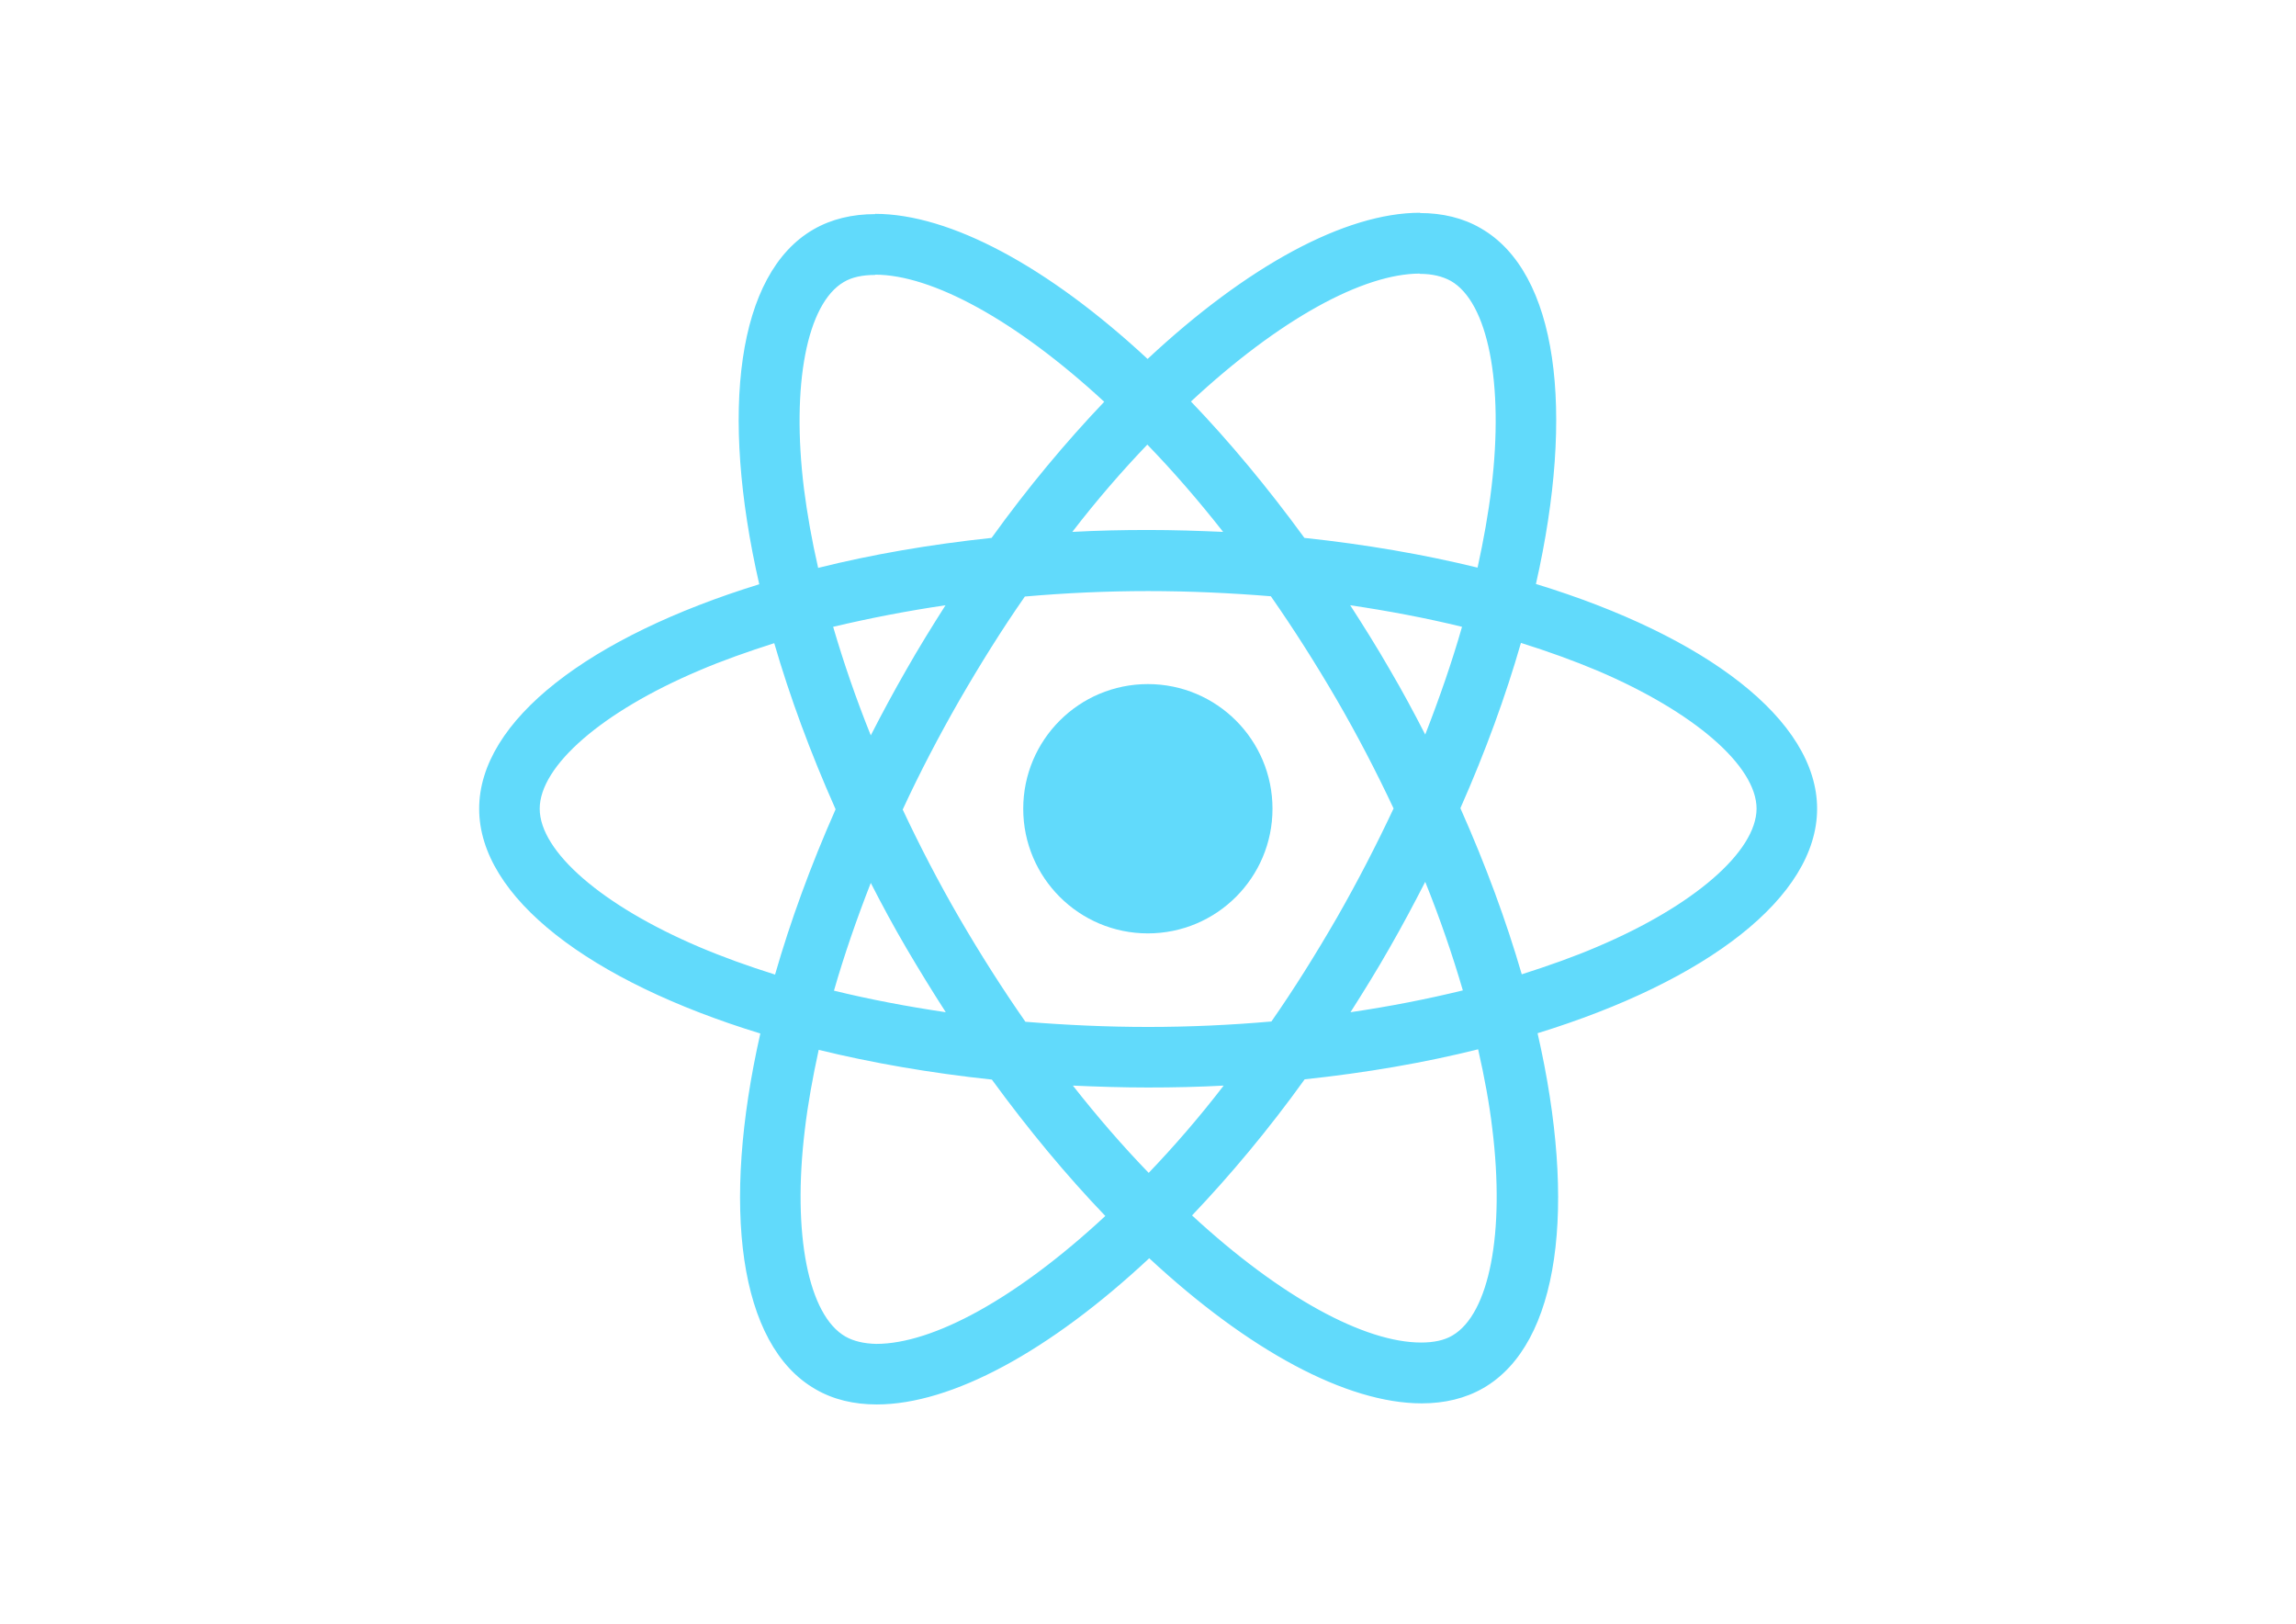
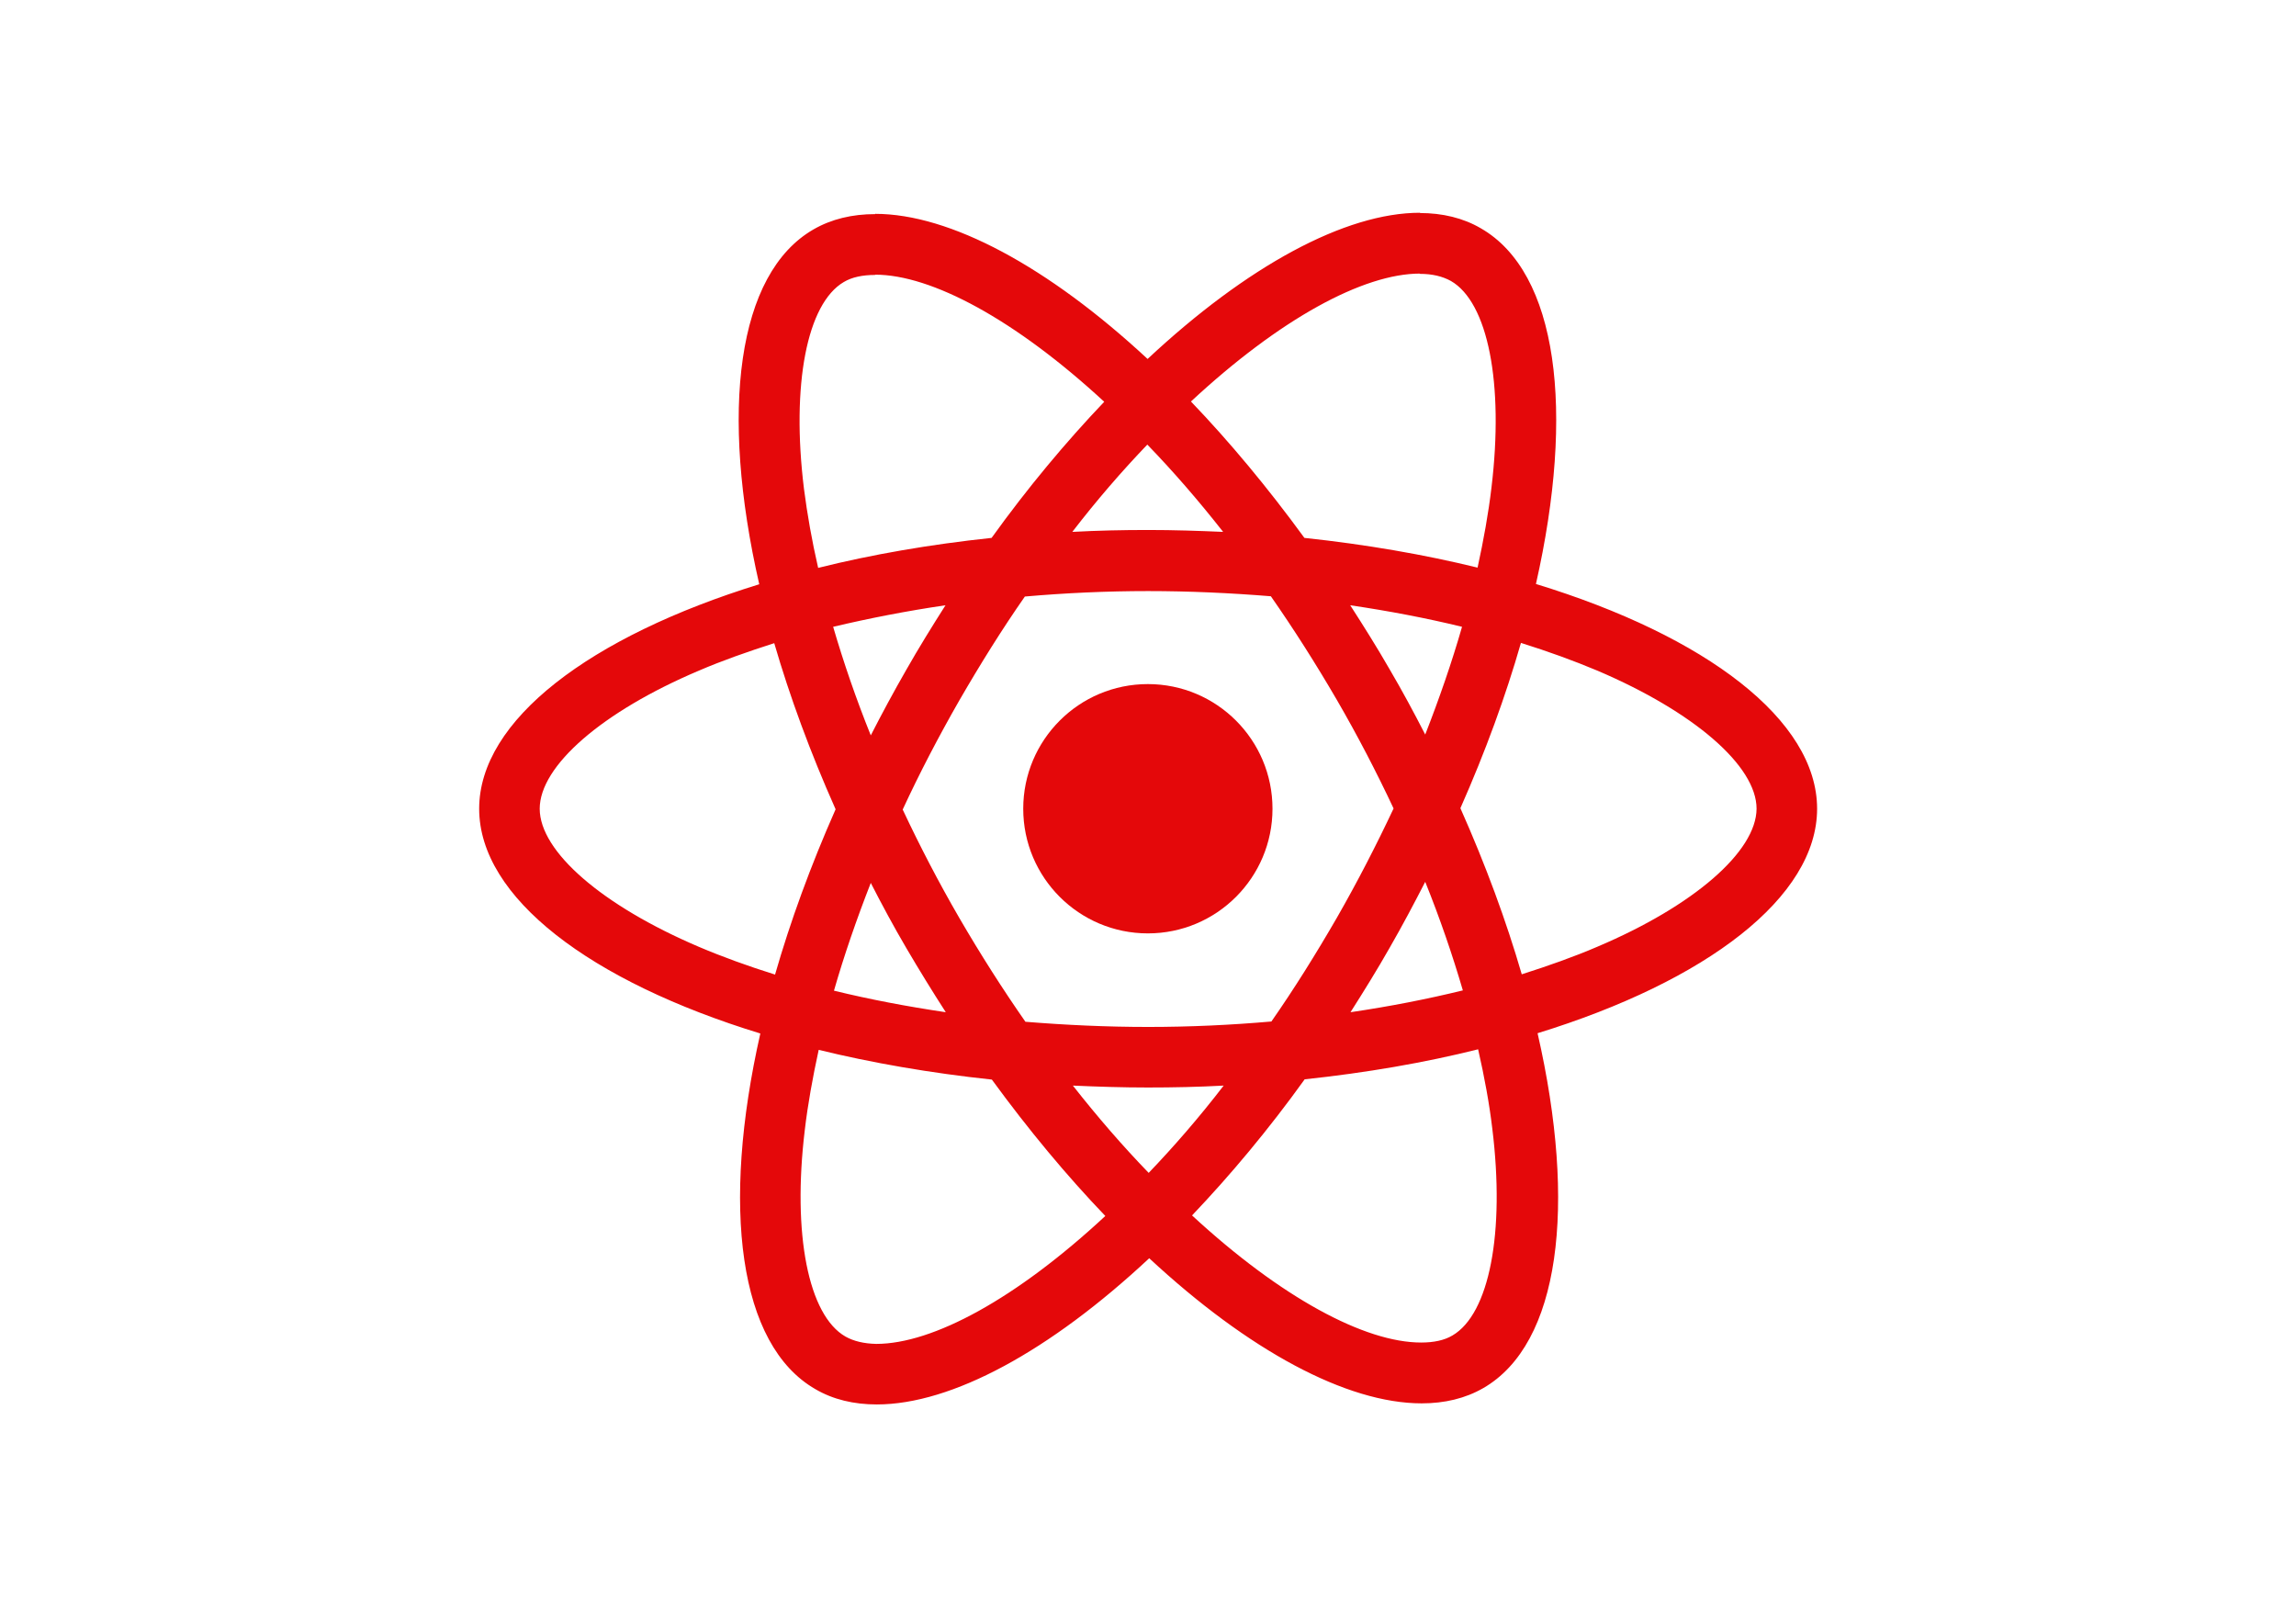
<svg xmlns="http://www.w3.org/2000/svg" viewBox="0 0 841.9 595.3">
-   <g fill="#61DAFB">
+   <g fill="#E4080A">
    <path d="M666.3 296.5c0-32.5-40.7-63.3-103.1-82.4 14.4-63.6 8-114.2-20.2-130.4-6.5-3.8-14.1-5.6-22.4-5.6v22.3c4.6 0 8.3.9 11.4 2.6 13.6 7.8 19.5 37.5 14.9 75.7-1.1 9.4-2.9 19.3-5.1 29.4-19.6-4.8-41-8.5-63.5-10.9-13.5-18.5-27.5-35.3-41.6-50 32.6-30.3 63.2-46.9 84-46.9V78c-27.5 0-63.5 19.6-99.9 53.6-36.4-33.8-72.4-53.2-99.9-53.2v22.3c20.7 0 51.4 16.5 84 46.6-14 14.7-28 31.4-41.3 49.9-22.6 2.4-44 6.1-63.6 11-2.3-10-4-19.7-5.2-29-4.7-38.2 1.1-67.9 14.6-75.8 3-1.8 6.9-2.6 11.5-2.6V78.5c-8.4 0-16 1.8-22.6 5.6-28.1 16.2-34.4 66.7-19.9 130.1-62.2 19.2-102.7 49.9-102.7 82.3 0 32.5 40.7 63.3 103.1 82.4-14.4 63.6-8 114.2 20.2 130.4 6.5 3.8 14.1 5.6 22.5 5.6 27.5 0 63.5-19.6 99.9-53.6 36.4 33.8 72.4 53.2 99.9 53.2 8.4 0 16-1.8 22.6-5.6 28.1-16.2 34.4-66.7 19.9-130.1 62-19.1 102.5-49.9 102.5-82.3zm-130.2-66.7c-3.7 12.9-8.3 26.2-13.5 39.5-4.1-8-8.4-16-13.1-24-4.6-8-9.5-15.8-14.4-23.4 14.2 2.1 27.9 4.7 41 7.9zm-45.8 106.5c-7.8 13.5-15.8 26.3-24.1 38.2-14.9 1.3-30 2-45.2 2-15.1 0-30.2-.7-45-1.9-8.3-11.9-16.4-24.6-24.2-38-7.6-13.1-14.5-26.4-20.8-39.8 6.2-13.4 13.2-26.8 20.7-39.9 7.8-13.5 15.8-26.3 24.1-38.2 14.9-1.3 30-2 45.2-2 15.1 0 30.2.7 45 1.9 8.3 11.9 16.4 24.6 24.2 38 7.6 13.1 14.5 26.4 20.8 39.8-6.3 13.4-13.2 26.8-20.7 39.9zm32.3-13c5.4 13.4 10 26.8 13.8 39.8-13.1 3.2-26.9 5.9-41.2 8 4.9-7.7 9.8-15.6 14.4-23.7 4.6-8 8.9-16.1 13-24.1zM421.2 430c-9.3-9.6-18.6-20.3-27.8-32 9 .4 18.2.7 27.5.7 9.4 0 18.7-.2 27.8-.7-9 11.7-18.3 22.4-27.5 32zm-74.4-58.9c-14.2-2.1-27.9-4.7-41-7.9 3.7-12.9 8.3-26.2 13.5-39.5 4.1 8 8.4 16 13.1 24 4.7 8 9.5 15.8 14.4 23.4zM420.7 163c9.3 9.6 18.6 20.3 27.8 32-9-.4-18.2-.7-27.5-.7-9.4 0-18.7.2-27.8.7 9-11.7 18.3-22.4 27.5-32zm-74 58.9c-4.9 7.7-9.8 15.6-14.4 23.7-4.6 8-8.9 16-13 24-5.4-13.4-10-26.8-13.8-39.8 13.1-3.1 26.9-5.8 41.2-7.9zm-90.5 125.2c-35.4-15.1-58.3-34.9-58.3-50.6 0-15.7 22.9-35.6 58.3-50.6 8.6-3.7 18-7 27.7-10.1 5.7 19.6 13.2 40 22.5 60.9-9.2 20.8-16.6 41.1-22.2 60.6-9.9-3.1-19.3-6.5-28-10.2zM310 490c-13.6-7.8-19.5-37.5-14.9-75.7 1.1-9.4 2.9-19.3 5.1-29.4 19.6 4.8 41 8.5 63.5 10.9 13.5 18.5 27.5 35.3 41.6 50-32.6 30.3-63.2 46.9-84 46.9-4.5-.1-8.3-1-11.3-2.7zm237.2-76.2c4.7 38.2-1.1 67.9-14.6 75.8-3 1.8-6.9 2.6-11.5 2.6-20.7 0-51.4-16.5-84-46.6 14-14.7 28-31.4 41.3-49.9 22.6-2.4 44-6.1 63.6-11 2.3 10.1 4.1 19.8 5.2 29.1zm38.5-66.7c-8.6 3.7-18 7-27.7 10.1-5.7-19.6-13.2-40-22.5-60.9 9.2-20.8 16.6-41.1 22.2-60.6 9.9 3.1 19.3 6.5 28.1 10.2 35.4 15.1 58.3 34.9 58.3 50.6-.1 15.7-23 35.6-58.4 50.6zM320.8 78.4z" />
    <circle cx="420.9" cy="296.5" r="45.7" />
    <path d="M520.5 78.1z" />
  </g>
</svg>
